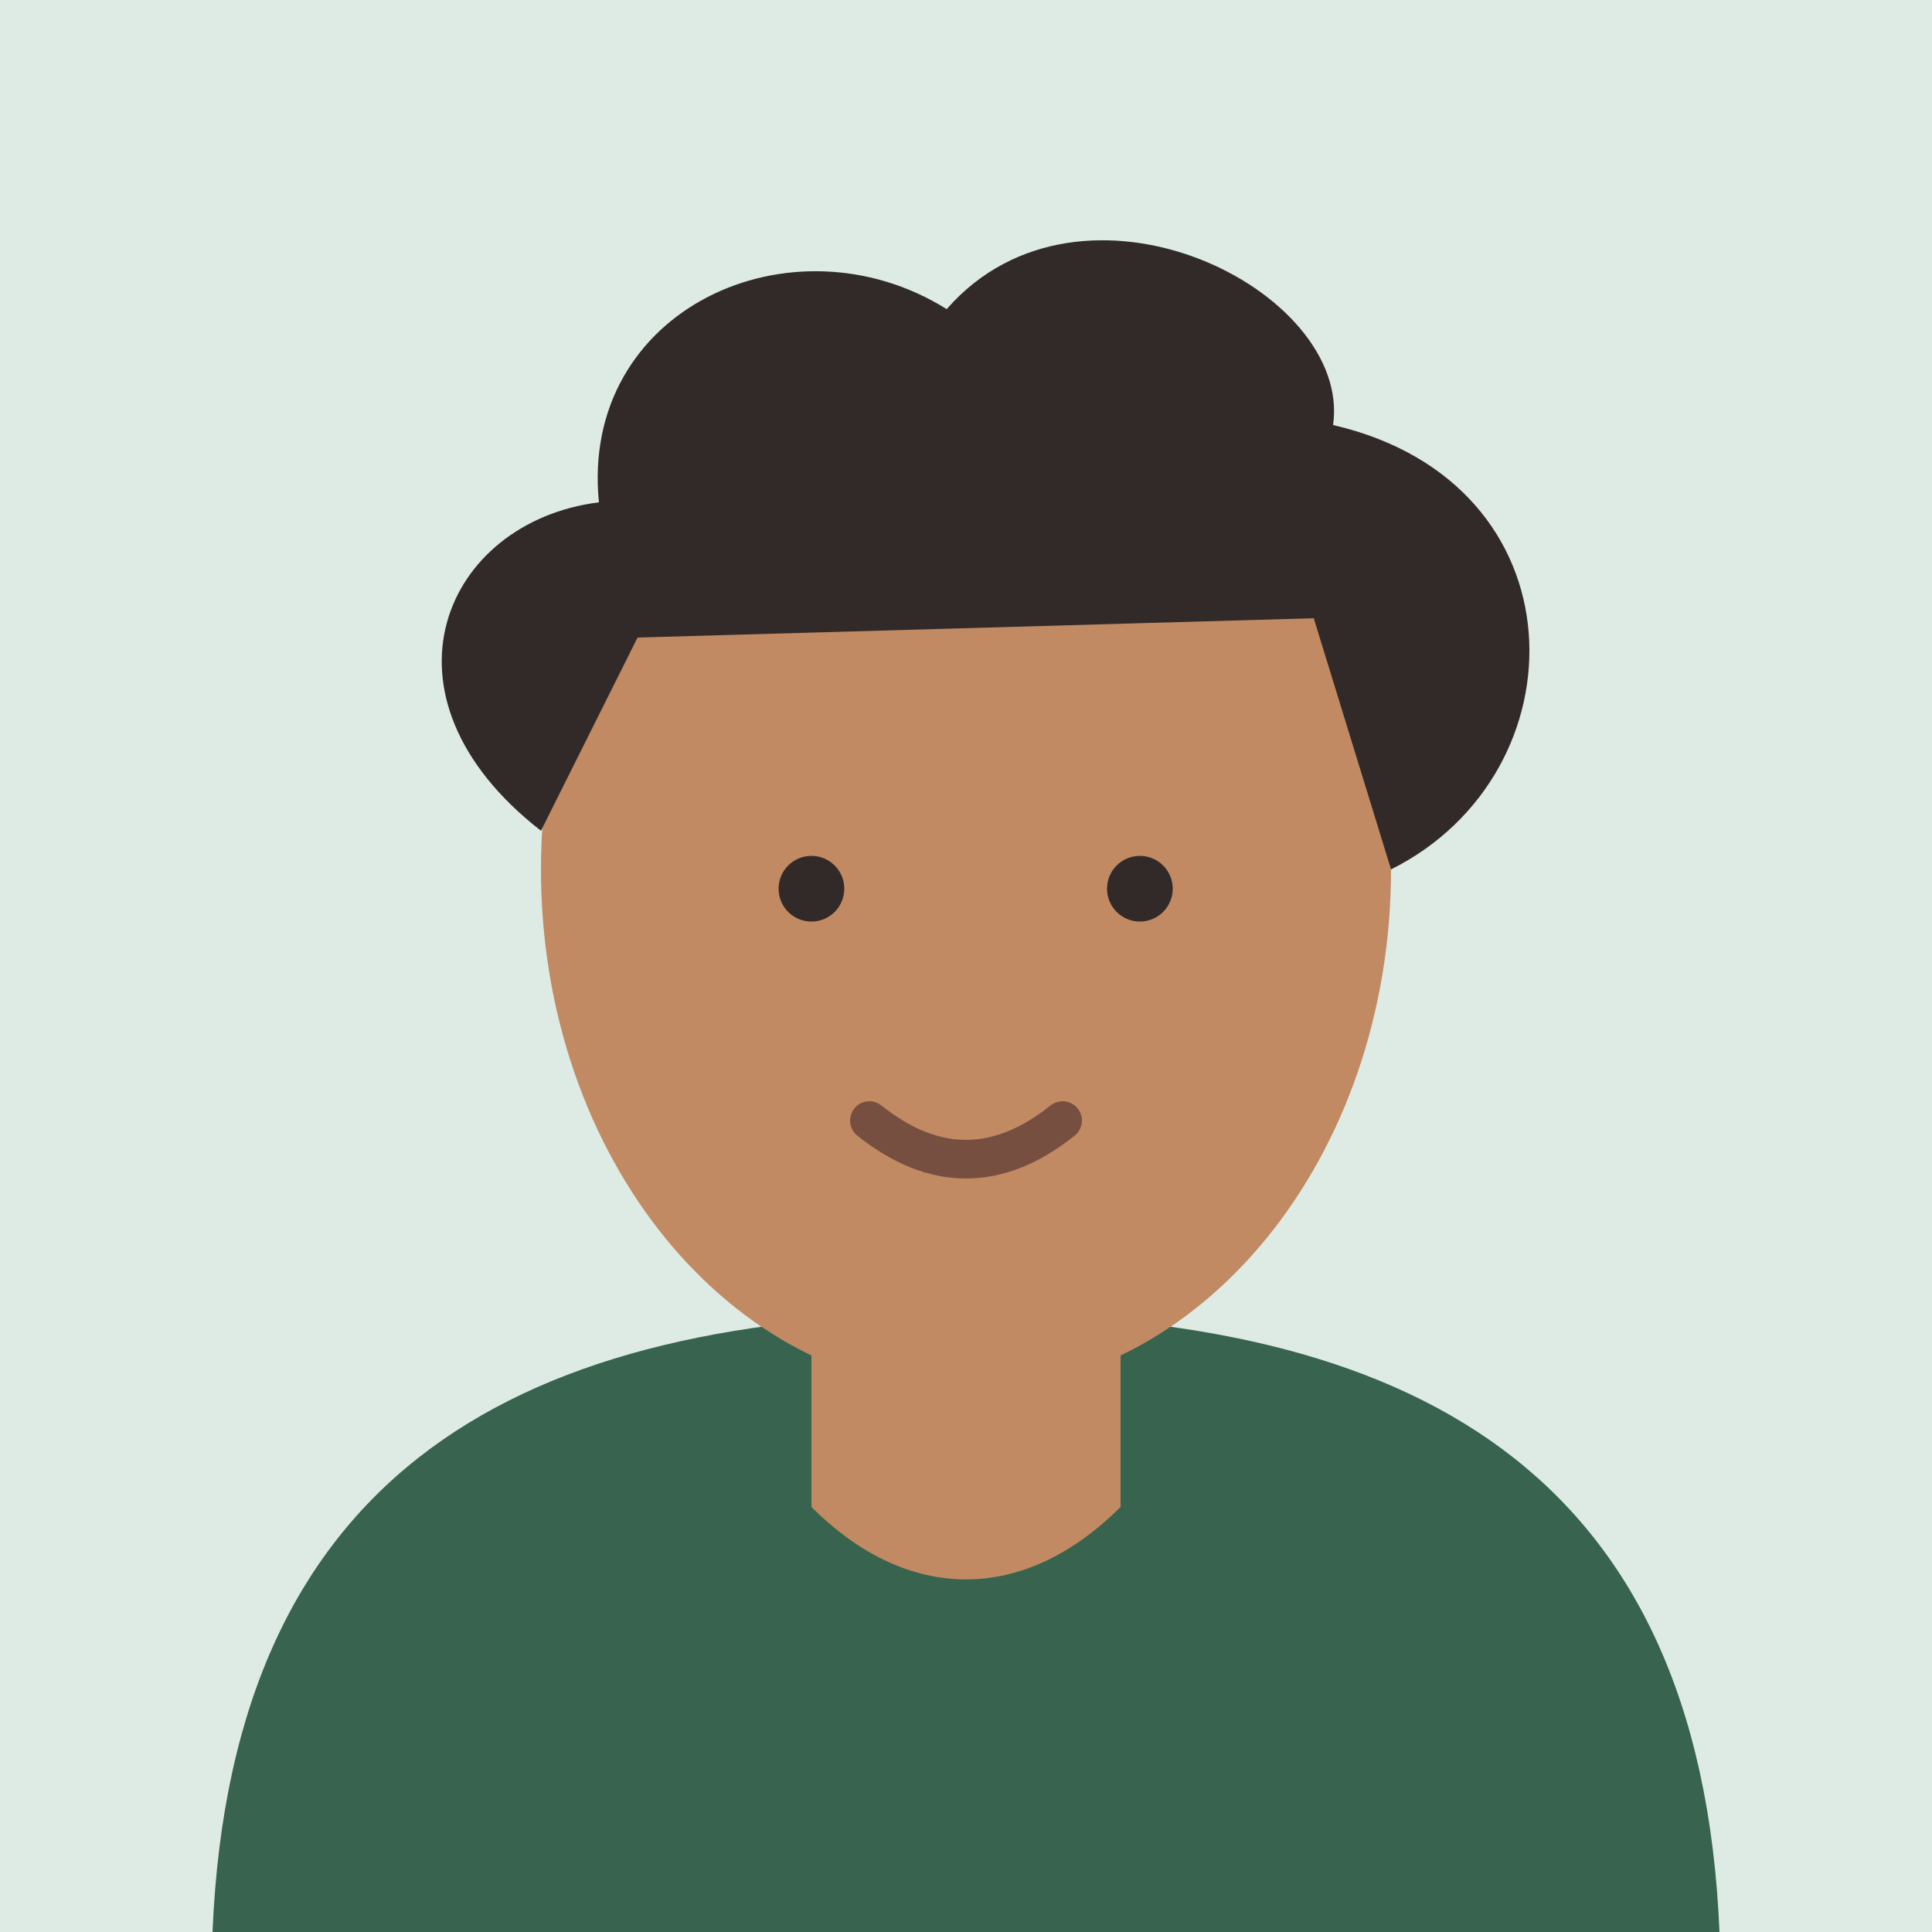
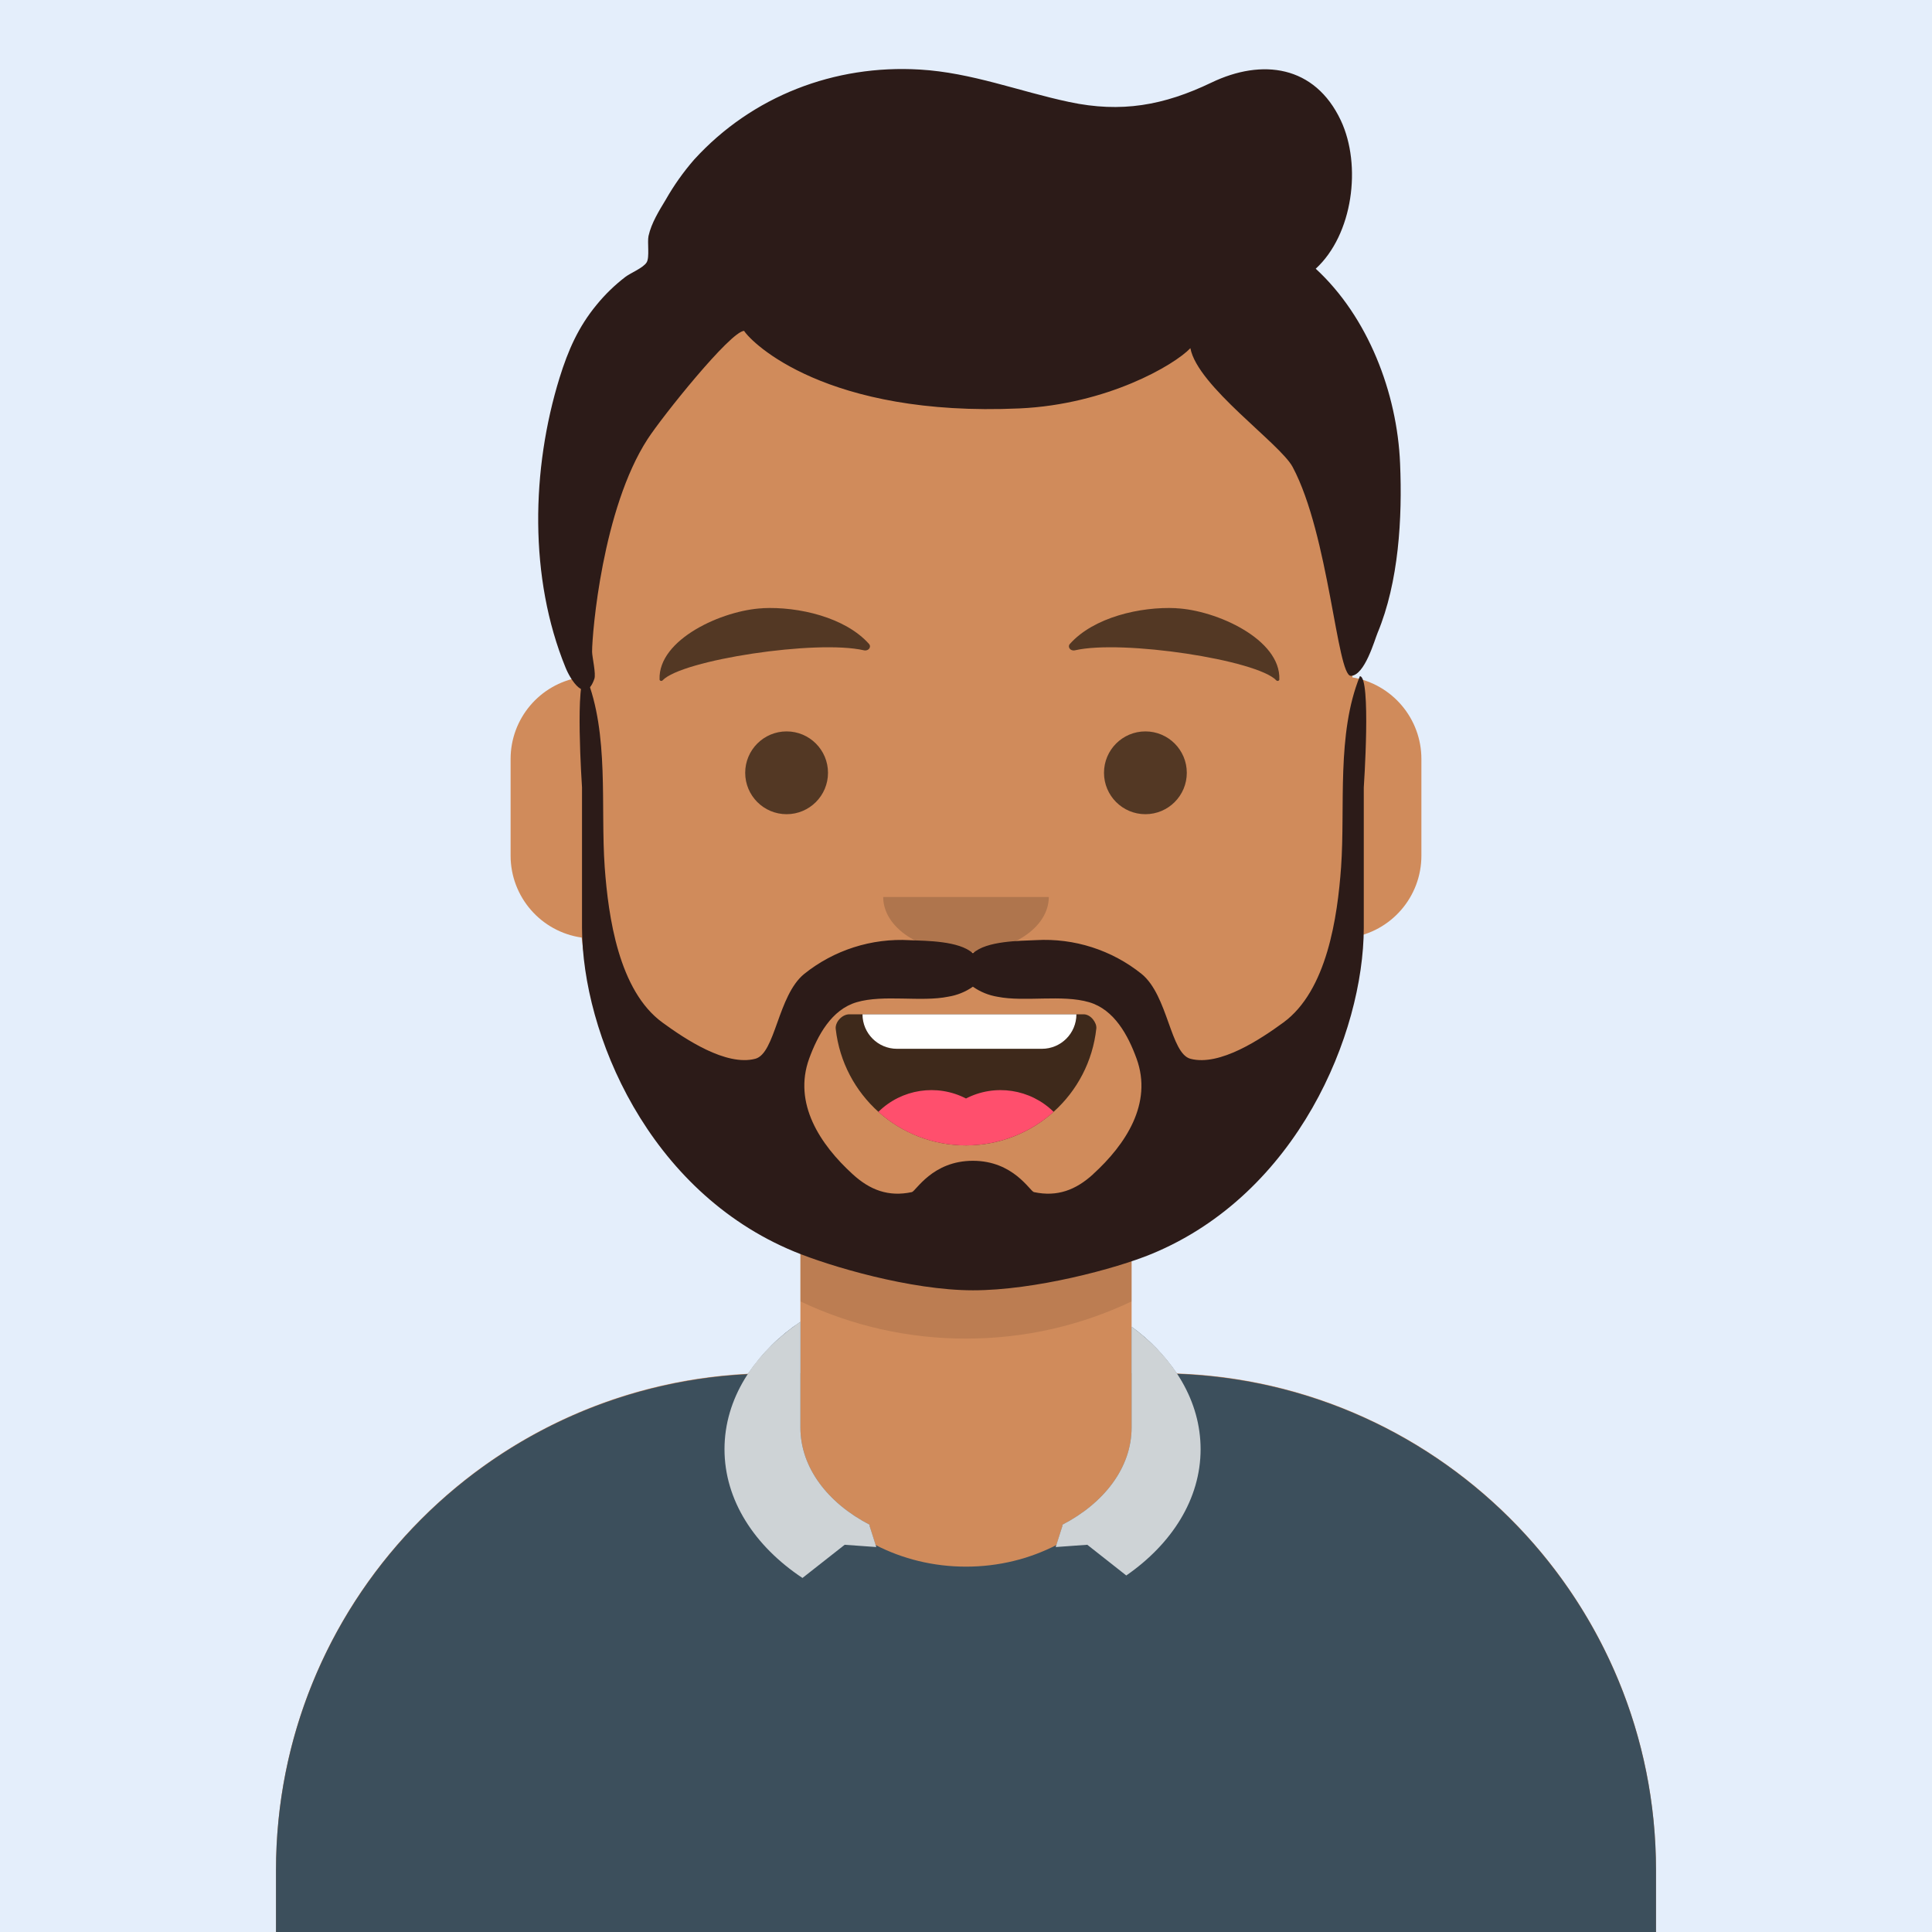
- <svg xmlns="http://www.w3.org/2000/svg" viewBox="0 0 100 100">
-   <rect width="100" height="100" fill="#deebe4" />
-   <path d="M11 100c1-24 16-32 39-32s38 8 39 32" fill="#38634e" />
-   <path d="M42 61h16v17c-5 5-11 5-16 0" fill="#c18a63" />
-   <ellipse cx="50" cy="45" rx="22" ry="27" fill="#c18a63" />
-   <path d="M28 43c-9-7-5-16 3-17-1-10 10-15 18-10 7-8 21-1 20 6 13 3 13 18 3 23l-4-13-35 1z" fill="#322a28" />
-   <g fill="#322a28">
-     <circle cx="42" cy="46" r="1.7" />
-     <circle cx="59" cy="46" r="1.7" />
+ <svg xmlns="http://www.w3.org/2000/svg" viewBox="0 0 280 280" fill="none" shape-rendering="auto">
+   <mask id="viewboxMask">
+     <rect width="280" height="280" rx="0" ry="0" x="0" y="0" fill="#fff" />
+   </mask>
+   <g mask="url(#viewboxMask)">
+     <rect fill="#e4eefb" width="280" height="280" x="0" y="0" />
+     <g transform="translate(8)">
+       <path d="M132 36a56 56 0 0 0-56 56v6.17A12 12 0 0 0 66 110v14a12 12 0 0 0 10.3 11.88 56.04 56.04 0 0 0 31.7 44.73v18.4h-4a72 72 0 0 0-72 72v9h200v-9a72 72 0 0 0-72-72h-4v-18.39a56.04 56.04 0 0 0 31.7-44.73A12 12 0 0 0 198 124v-14a12 12 0 0 0-10-11.83V92a56 56 0 0 0-56-56Z" fill="#d08b5b" />
+       <path d="M108 180.61v8a55.79 55.79 0 0 0 24 5.39c8.59 0 16.73-1.93 24-5.39v-8a55.79 55.79 0 0 1-24 5.39 55.79 55.79 0 0 1-24-5.39Z" fill="#000" fill-opacity=".1" />
+       <g transform="translate(0 170)">
+         <path d="M100.37 29.14a27.6 27.6 0 0 1 7.63-7.57v15.3c0 5.83 3.98 10.98 10.08 14.13l-.08.06.9 2.86c3.89 2 8.35 3.13 13.1 3.13s9.21-1.13 13.1-3.13l.9-2.86-.08-.06c6.1-3.15 10.08-8.3 10.08-14.12v-14.6a27.1 27.1 0 0 1 6.6 6.82 72 72 0 0 1 69.4 71.95V110H32v-8.95a72 72 0 0 1 68.37-71.9Z" fill="#3c4f5c" />
+         <path d="M108 21.57c-6.77 4.6-11 11.17-11 18.46 0 7.4 4.36 14.05 11.3 18.66l6.12-4.81 4.58.33-1-3.15.08-.06c-6.1-3.15-10.08-8.3-10.08-14.12v-15.3ZM156 36.88c0 5.82-3.98 10.97-10.08 14.12l.08.06-1 3.15 4.58-.33 5.65 4.45c6.63-4.6 10.77-11.1 10.77-18.3 0-6.92-3.82-13.2-10-17.75v14.6Z" fill="#fff" fill-opacity=".75" />
+       </g>
+       <g transform="translate(78 134)">
+         <path fill-rule="evenodd" clip-rule="evenodd" d="M35.12 15.13a19 19 0 0 0 37.77-.09c.08-.77-.77-2.04-1.85-2.04H37.1C36 13 35 14.18 35.12 15.13Z" fill="#000" fill-opacity=".7" />
+         <path d="M70 13H39a5 5 0 0 0 5 5h21a5 5 0 0 0 5-5Z" fill="#fff" />
+         <path d="M66.7 27.14A10.96 10.96 0 0 0 54 25.2a10.95 10.95 0 0 0-12.7 1.94A18.93 18.93 0 0 0 54 32c4.88 0 9.33-1.84 12.7-4.86Z" fill="#FF4F6D" />
+       </g>
+       <g transform="translate(104 122)">
+         <path fill-rule="evenodd" clip-rule="evenodd" d="M16 8c0 4.42 5.37 8 12 8s12-3.58 12-8" fill="#000" fill-opacity=".16" />
+       </g>
+       <g transform="translate(76 90)">
+         <path d="M36 22a6 6 0 1 1-12 0 6 6 0 0 1 12 0ZM88 22a6 6 0 1 1-12 0 6 6 0 0 1 12 0Z" fill="#000" fill-opacity=".6" />
+       </g>
+       <g transform="translate(76 82)">
+         <path d="M26.55 6.15c-5.8.27-15.2 4.49-14.96 10.34.01.18.3.27.43.12 2.76-2.96 22.32-5.95 29.2-4.36.64.14 1.12-.48.72-.93-3.43-3.85-10.2-5.43-15.4-5.18ZM86.45 6.15c5.8.27 15.2 4.49 14.96 10.34-.01.18-.3.27-.43.12-2.76-2.96-22.32-5.95-29.2-4.36-.64.14-1.12-.48-.72-.93 3.43-3.85 10.2-5.43 15.4-5.18Z" fill-rule="evenodd" clip-rule="evenodd" fill="#000" fill-opacity=".6" />
+       </g>
+       <g transform="translate(-1)">
+         <path fill-rule="evenodd" clip-rule="evenodd" d="M183.68 38.95c5.4-4.95 6.7-14.99 3.64-21.5-3.77-8-11.42-9-18.75-5.48-6.9 3.31-13.06 4.42-20.62 2.81-7.26-1.54-14.14-4.26-21.65-4.7-12.32-.74-24.3 3.83-32.7 13.05a35.75 35.75 0 0 0-4.11 5.8c-.98 1.63-2.08 3.38-2.5 5.26-.2.9.18 3.1-.27 3.83-.48.8-2.3 1.52-3.07 2.1a25.02 25.02 0 0 0-4.18 4.05c-2.66 3.22-4.13 6.59-5.37 10.57-4.1 13.25-4.45 29 .86 42 .7 1.74 2.9 5.36 4.18 1.64.26-.73-.33-3.19-.33-3.93 0-2.72 1.5-20.73 8.05-30.82 2.13-3.28 11.97-15.58 13.98-15.68 1.07 1.7 11.88 12.51 39.94 11.24 12.66-.58 22.4-6.27 24.74-8.73 1.03 5.53 13 13.81 14.82 17.22 5.26 9.85 6.43 30.3 8.44 30.27 2.01-.04 3.45-5.24 3.87-6.23 3.07-7.38 3.6-16.64 3.26-24.56-.42-10.2-4.63-21.23-12.23-28.22Z" fill="#2c1b18" />
+       </g>
+       <g transform="translate(49 72)">
+         <path fill-rule="evenodd" clip-rule="evenodd" d="M101.43 98.17c-2.52 2.3-5.2 3.32-8.58 2.6-.58-.12-2.95-4.54-8.85-4.54-5.9 0-8.27 4.42-8.85 4.54-3.39.72-6.07-.3-8.58-2.6-4.72-4.31-8.65-10.26-6.3-16.75 1.24-3.38 3.24-7.1 6.88-8.17 3.89-1.15 9.35 0 13.26-.8A8.6 8.6 0 0 0 84 71a8.6 8.6 0 0 0 3.58 1.46c3.92.78 9.38-.36 13.27.79 3.64 1.07 5.64 4.79 6.87 8.17 2.36 6.49-1.57 12.44-6.3 16.75ZM140.08 26c-3.4 8.4-2.1 18.86-2.72 27.68-.52 7.16-2.02 17.9-8.39 22.53-3.25 2.37-9.18 6.35-13.43 5.24-2.93-.76-3.24-9.16-7.09-12.3a22.42 22.42 0 0 0-15.3-4.9c-2.37.11-7.17.09-9.15 1.91-1.98-1.82-6.78-1.8-9.15-1.9a22.42 22.42 0 0 0-15.3 4.89c-3.85 3.14-4.16 11.54-7.1 12.3-4.24 1.1-10.17-2.87-13.42-5.24-6.37-4.62-7.87-15.37-8.39-22.53-.63-8.82.69-19.28-2.72-27.68-1.66 0-.57 16.13-.57 16.13v20.36c.04 15.28 9.59 38.16 30.76 46.9C63.29 111.53 75 115 84 115c8.98.01 20.71-3.13 25.9-5.27 21.16-8.73 30.71-31.95 30.75-47.23V42.13s1.1-16.13-.57-16.13Z" fill="#2c1b18" />
+       </g>
+       <g transform="translate(62 42)" />
+     </g>
  </g>
-   <path d="M45 58q5 4 10 0" fill="none" stroke="#774f41" stroke-width="2" stroke-linecap="round" />
</svg>
